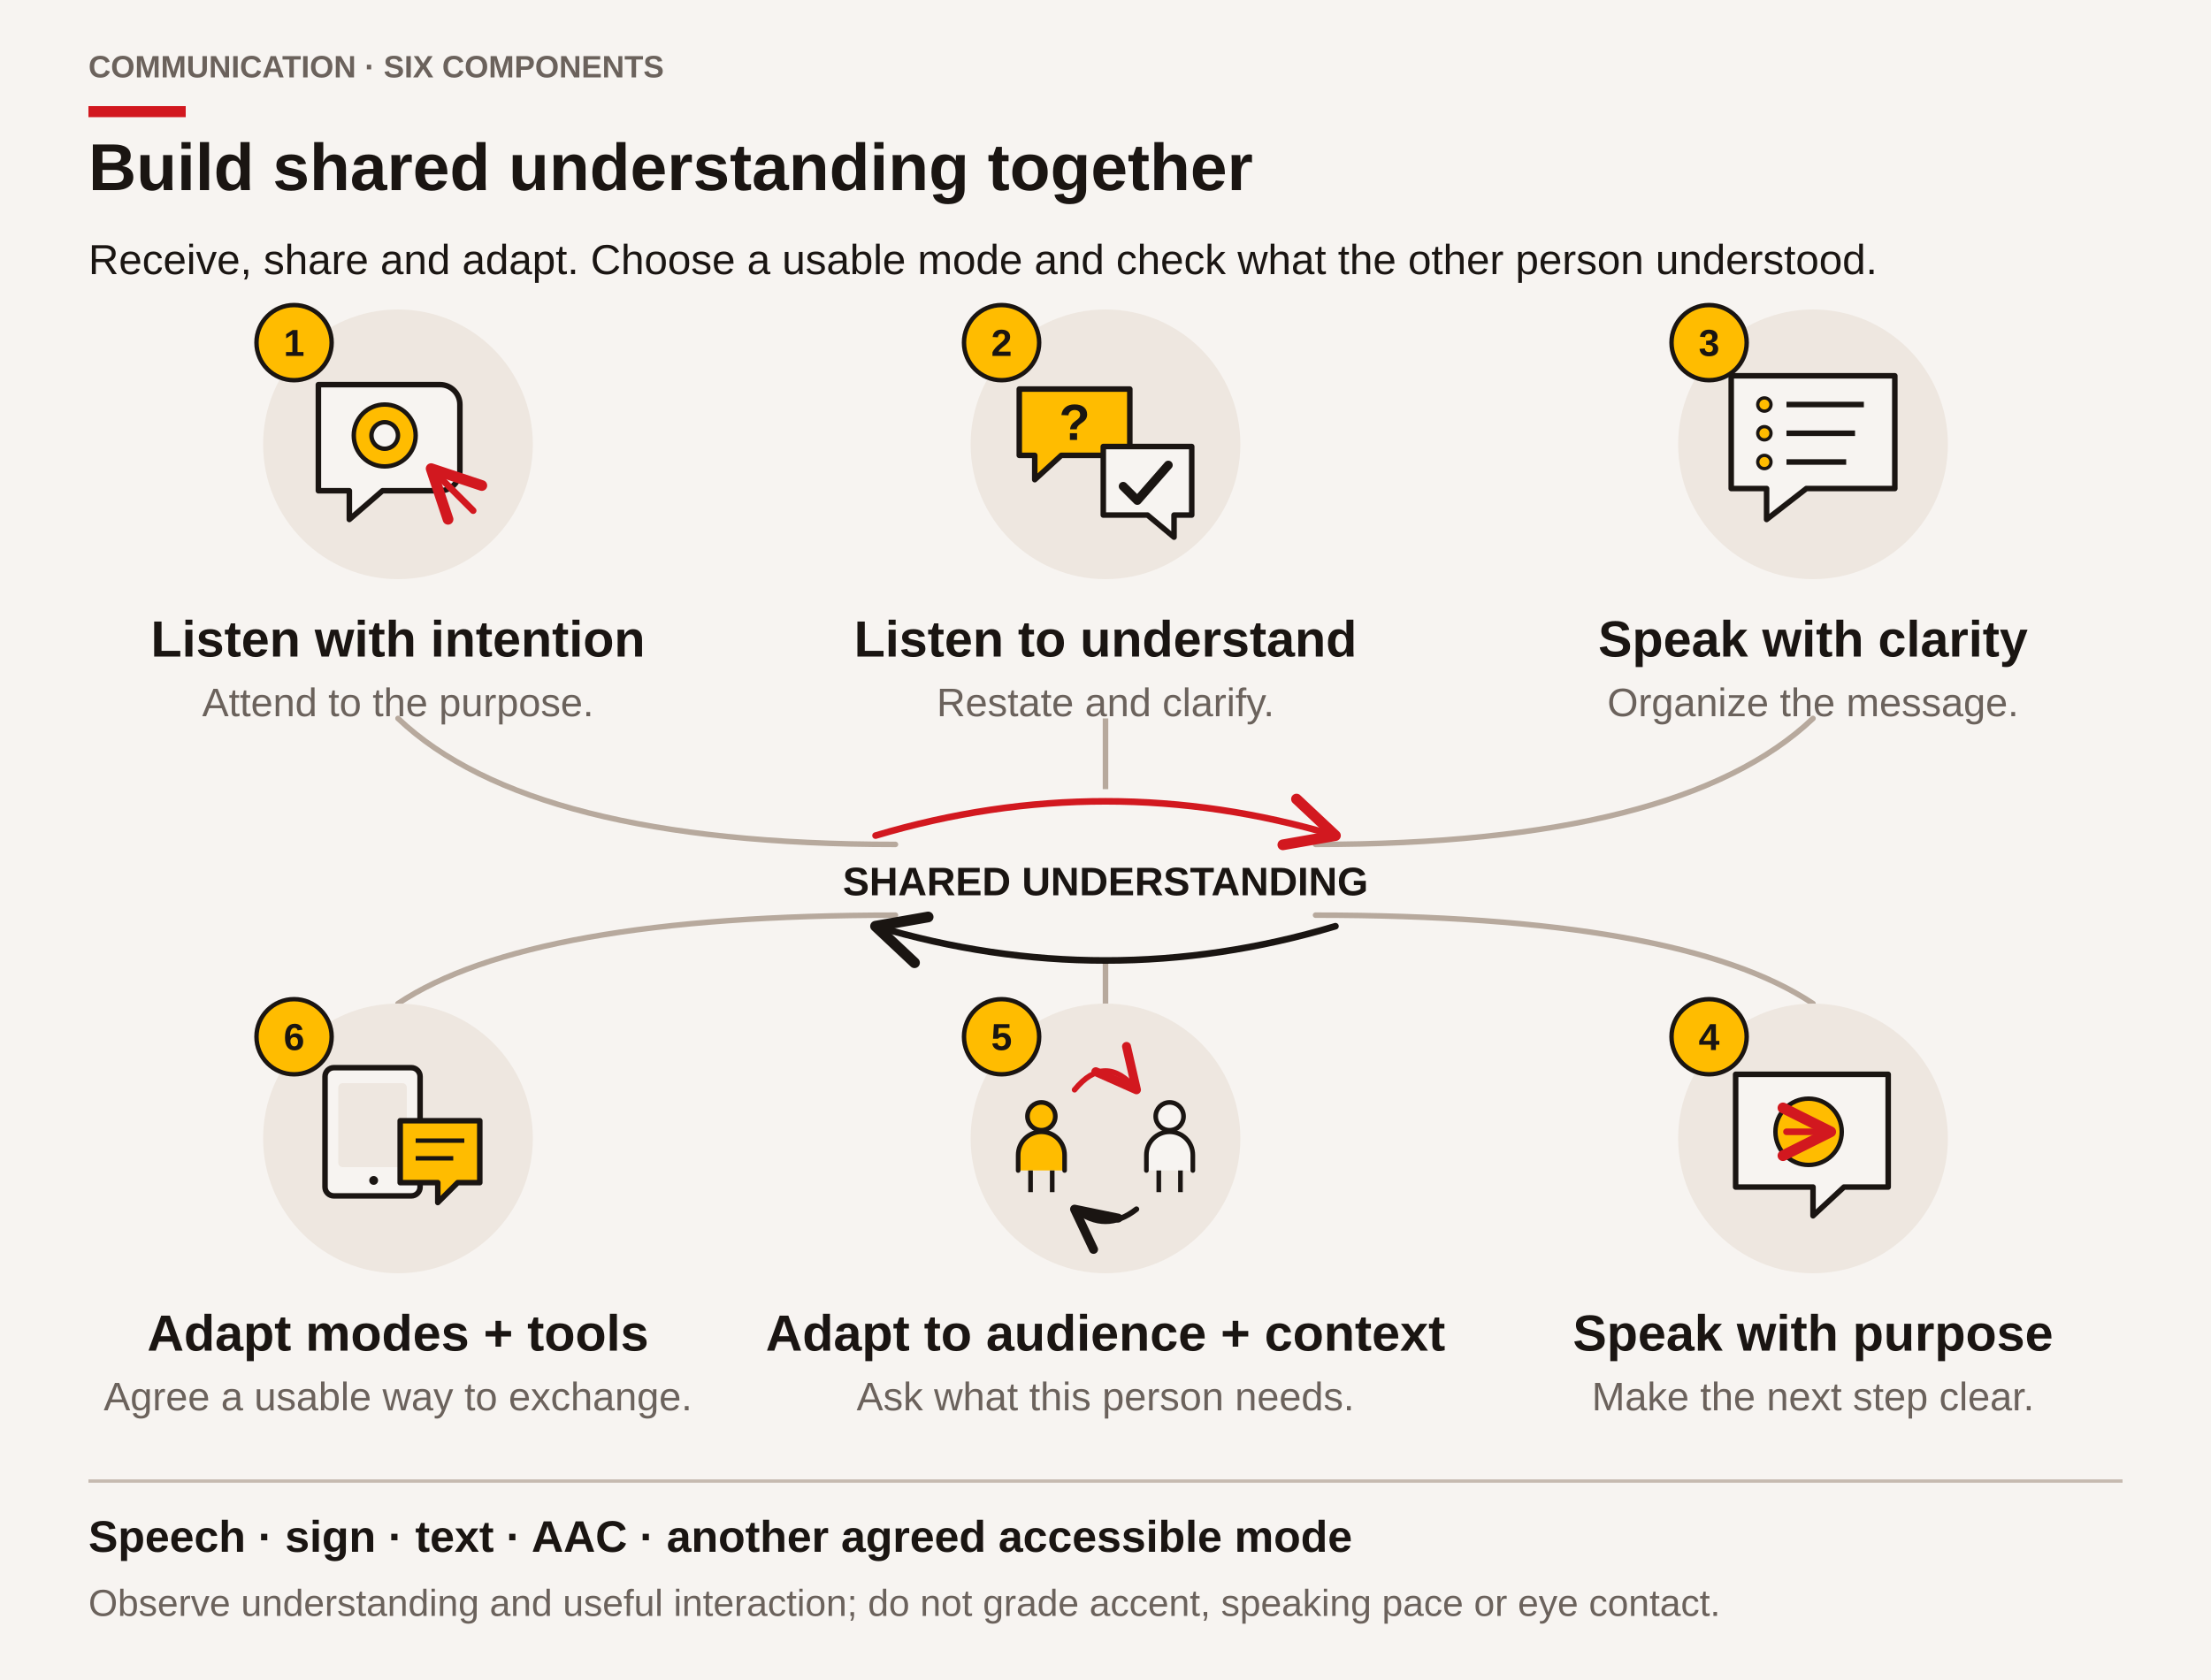
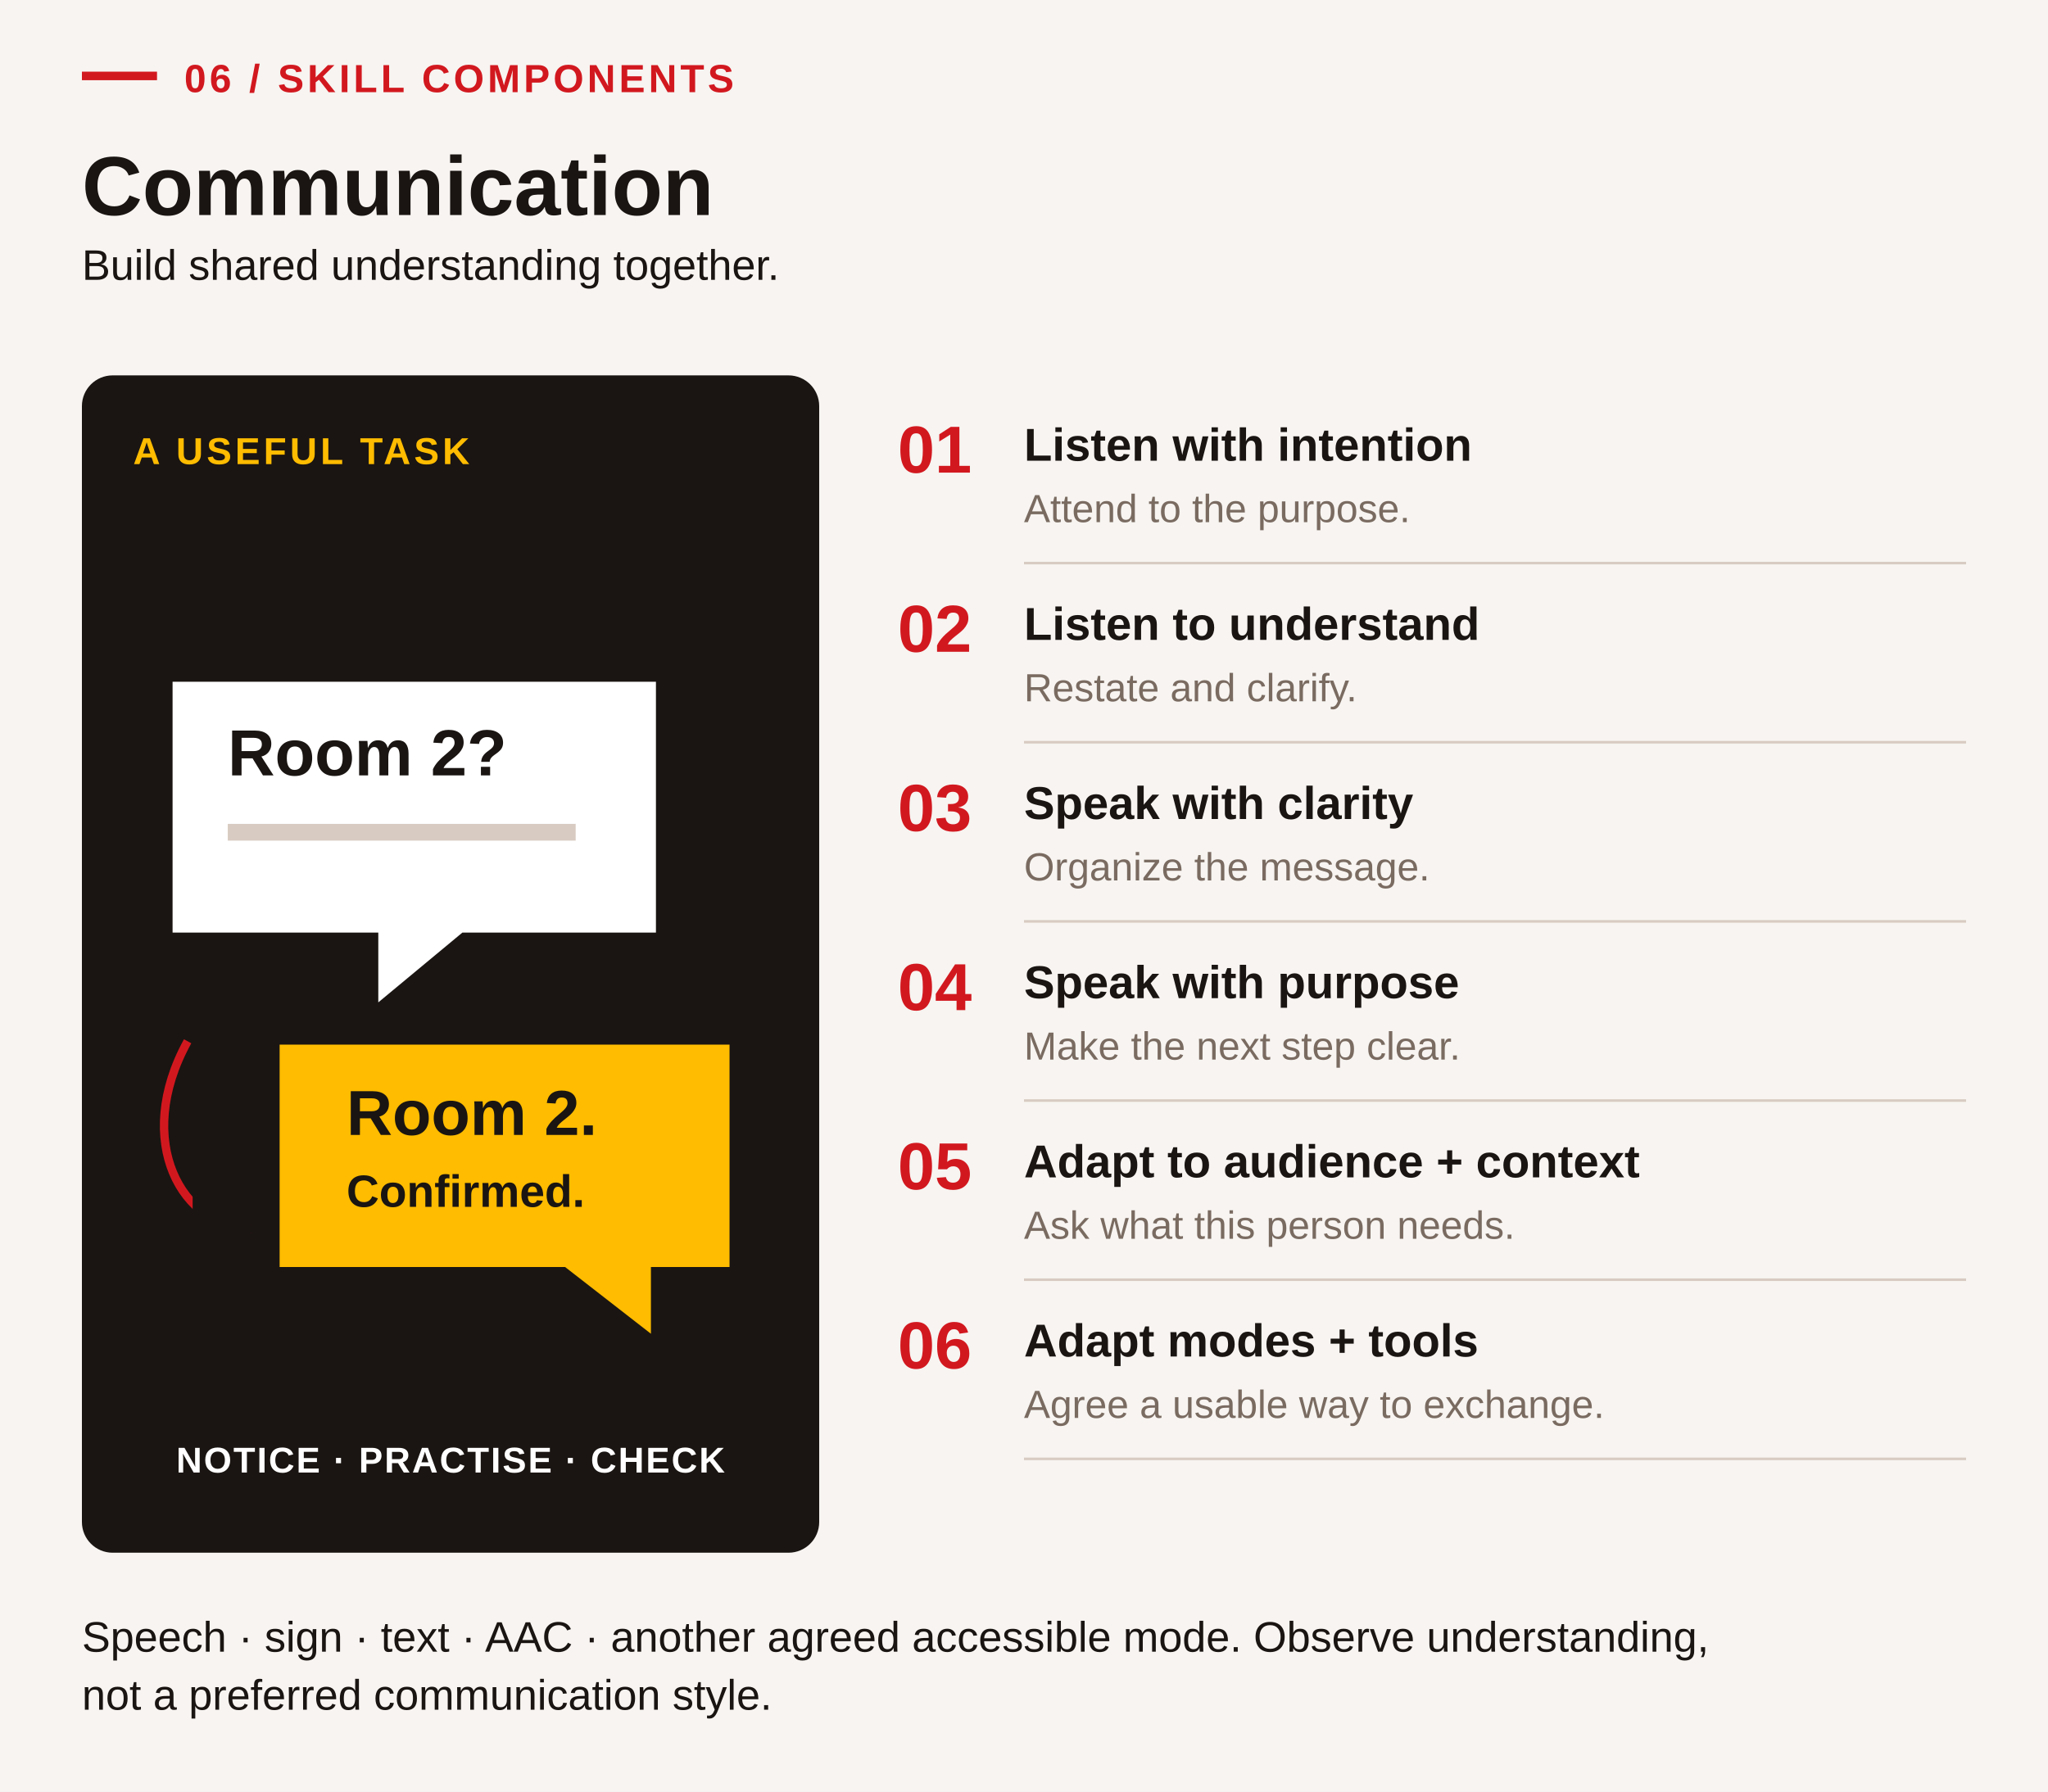
- <svg xmlns="http://www.w3.org/2000/svg" viewBox="0 0 1000 760" role="img" aria-labelledby="title desc">
+ <svg xmlns="http://www.w3.org/2000/svg" width="1200" height="1050" viewBox="0 0 1200 1050" role="img" aria-labelledby="title desc">
  <defs>
-     <marker id="arrow" viewBox="0 0 10 10" refX="9" refY="5" markerWidth="9" markerHeight="9" orient="auto-start-reverse">
-       <path d="M 1 1 L 9 5 L 1 9" fill="none" stroke="#1A1512" stroke-width="1.8" stroke-linecap="round" stroke-linejoin="round" />
+     <marker id="arrow" markerWidth="8" markerHeight="8" refX="7" refY="4" orient="auto">
+       <path d="M0 0 L8 4 L0 8Z" fill="#1A1512" />
    </marker>
-     <marker id="arrow-red" viewBox="0 0 10 10" refX="9" refY="5" markerWidth="9" markerHeight="9" orient="auto-start-reverse">
-       <path d="M 1 1 L 9 5 L 1 9" fill="none" stroke="#D2181F" stroke-width="1.8" stroke-linecap="round" stroke-linejoin="round" />
-     </marker>
+     <pattern id="hatch" width="14" height="14" patternUnits="userSpaceOnUse">
+       <path d="M-2 12 L12 -2 M2 16 L16 2" stroke="#7A6B61" stroke-width="1.5" />
+     </pattern>
  </defs>
-   <g font-family="Arial, Helvetica, sans-serif">
-     <rect width="1000" height="760" fill="#F7F4F1" />
-     <text x="40" y="35" font-size="14" font-weight="700" fill="#6B625C" text-anchor="start">COMMUNICATION · SIX COMPONENTS</text>
-     <rect x="40" y="48" width="44" height="5" rx="0" fill="#D2181F" stroke="none" stroke-width="3" />
-     <text x="40" y="86" font-size="30" font-weight="700" fill="#1A1512" text-anchor="start">Build shared understanding together</text>
-     <text x="40" y="124" font-size="19" font-weight="400" fill="#1A1512" text-anchor="start">Receive, share and adapt. Choose a usable mode and check what the other person understood.</text>
-     <path d="M 180 325 Q 240 382 405 382" fill="none" stroke="#B7A99D" stroke-width="2.5" stroke-linecap="round" stroke-linejoin="round" />
-     <line x1="500" y1="325" x2="500" y2="357" stroke="#B7A99D" stroke-width="2.5" />
-     <path d="M 820 325 Q 760 382 595 382" fill="none" stroke="#B7A99D" stroke-width="2.5" stroke-linecap="round" stroke-linejoin="round" />
-     <path d="M 405 414 Q 240 414 180 454" fill="none" stroke="#B7A99D" stroke-width="2.5" stroke-linecap="round" stroke-linejoin="round" />
-     <line x1="500" y1="435" x2="500" y2="454" stroke="#B7A99D" stroke-width="2.5" />
-     <path d="M 595 414 Q 760 414 820 454" fill="none" stroke="#B7A99D" stroke-width="2.5" stroke-linecap="round" stroke-linejoin="round" />
-     <circle cx="180" cy="201" r="61" fill="#EEE7E0" stroke="none" stroke-width="3" />
-     <path d="M 144 174 h 55 a 9 9 0 0 1 9 9 v 30 a 9 9 0 0 1 -9 9 h -26 l -15 13 v -13 h -14 Z" fill="#F7F4F1" stroke="#1A1512" stroke-width="2.5" stroke-linecap="round" stroke-linejoin="round" />
-     <circle cx="174" cy="197" r="14" fill="#FFBC00" stroke="#1A1512" stroke-width="2" />
-     <circle cx="174" cy="197" r="6" fill="#F7F4F1" stroke="#1A1512" stroke-width="2" />
-     <path d="M 214 231 L 195 212" fill="none" stroke="#D2181F" stroke-width="3" stroke-linecap="round" stroke-linejoin="round" marker-end="url(#arrow-red)" />
-     <circle cx="133" cy="155" r="17" fill="#FFBC00" stroke="#1A1512" stroke-width="2" />
-     <text x="133" y="161" font-size="17" font-weight="700" fill="#1A1512" text-anchor="middle">1</text>
-     <text x="180" y="297" font-size="23" font-weight="700" fill="#1A1512" text-anchor="middle">Listen with intention</text>
-     <text x="180" y="324" font-size="18" font-weight="400" fill="#6B625C" text-anchor="middle">Attend to the purpose.</text>
-     <circle cx="500" cy="201" r="61" fill="#EEE7E0" stroke="none" stroke-width="3" />
-     <path d="M 461 176 h 50 v 30 h -31 l -12 11 v -11 h -7 Z" fill="#FFBC00" stroke="#1A1512" stroke-width="2.5" stroke-linecap="round" stroke-linejoin="round" />
-     <path d="M 499 202 h 40 v 31 h -8 v 10 l -12 -10 h -20 Z" fill="#F7F4F1" stroke="#1A1512" stroke-width="2.5" stroke-linecap="round" stroke-linejoin="round" />
-     <text x="486" y="199" font-size="23" font-weight="700" fill="#1A1512" text-anchor="middle">?</text>
-     <path d="M 508 220.0 l 6.4 6.4 l 14.0 -16.0" fill="none" stroke="#1A1512" stroke-width="4" stroke-linecap="round" stroke-linejoin="round" />
-     <circle cx="453" cy="155" r="17" fill="#FFBC00" stroke="#1A1512" stroke-width="2" />
-     <text x="453" y="161" font-size="17" font-weight="700" fill="#1A1512" text-anchor="middle">2</text>
-     <text x="500" y="297" font-size="23" font-weight="700" fill="#1A1512" text-anchor="middle">Listen to understand</text>
-     <text x="500" y="324" font-size="18" font-weight="400" fill="#6B625C" text-anchor="middle">Restate and clarify.</text>
-     <circle cx="820" cy="201" r="61" fill="#EEE7E0" stroke="none" stroke-width="3" />
-     <path d="M 783 170 h 74 v 51 h -40 l -18 14 v -14 h -16 Z" fill="#F7F4F1" stroke="#1A1512" stroke-width="2.5" stroke-linecap="round" stroke-linejoin="round" />
-     <circle cx="798" cy="183" r="3" fill="#FFBC00" stroke="#1A1512" stroke-width="1.5" />
-     <line x1="808" y1="183" x2="843" y2="183" stroke="#1A1512" stroke-width="2.5" />
-     <circle cx="798" cy="196" r="3" fill="#FFBC00" stroke="#1A1512" stroke-width="1.5" />
-     <line x1="808" y1="196" x2="839" y2="196" stroke="#1A1512" stroke-width="2.5" />
-     <circle cx="798" cy="209" r="3" fill="#FFBC00" stroke="#1A1512" stroke-width="1.5" />
-     <line x1="808" y1="209" x2="835" y2="209" stroke="#1A1512" stroke-width="2.5" />
-     <circle cx="773" cy="155" r="17" fill="#FFBC00" stroke="#1A1512" stroke-width="2" />
-     <text x="773" y="161" font-size="17" font-weight="700" fill="#1A1512" text-anchor="middle">3</text>
-     <text x="820" y="297" font-size="23" font-weight="700" fill="#1A1512" text-anchor="middle">Speak with clarity</text>
-     <text x="820" y="324" font-size="18" font-weight="400" fill="#6B625C" text-anchor="middle">Organize the message.</text>
-     <circle cx="820" cy="515" r="61" fill="#EEE7E0" stroke="none" stroke-width="3" />
-     <path d="M 785 486 h 69 v 51 h -20 l -14 13 v -13 h -35 Z" fill="#F7F4F1" stroke="#1A1512" stroke-width="2.5" stroke-linecap="round" stroke-linejoin="round" />
-     <circle cx="818" cy="512" r="15" fill="#FFBC00" stroke="#1A1512" stroke-width="2" />
-     <path d="M 808 512 h 20" fill="none" stroke="#D2181F" stroke-width="3" stroke-linecap="round" stroke-linejoin="round" marker-end="url(#arrow-red)" />
-     <circle cx="773" cy="469" r="17" fill="#FFBC00" stroke="#1A1512" stroke-width="2" />
-     <text x="773" y="475" font-size="17" font-weight="700" fill="#1A1512" text-anchor="middle">4</text>
-     <text x="820" y="611" font-size="23" font-weight="700" fill="#1A1512" text-anchor="middle">Speak with purpose</text>
-     <text x="820" y="638" font-size="18" font-weight="400" fill="#6B625C" text-anchor="middle">Make the next step clear.</text>
-     <circle cx="500" cy="515" r="61" fill="#EEE7E0" stroke="none" stroke-width="3" />
-     <g transform="translate(471 505) scale(0.7)">
-       <circle cx="0" cy="0" r="9" fill="#FFBC00" stroke="#1A1512" stroke-width="3" />
-       <path d="M -15 35 v -10 a 15 15 0 0 1 30 0 v 10" fill="#FFBC00" stroke="#1A1512" stroke-width="3" stroke-linecap="round" stroke-linejoin="round" />
-       <line x1="-7" y1="35" x2="-7" y2="49" stroke="#1A1512" stroke-width="3" />
-       <line x1="7" y1="35" x2="7" y2="49" stroke="#1A1512" stroke-width="3" />
+   <rect width="1200" height="1050" fill="#F7F4F1" />
+   <g font-family="Arial,Helvetica,sans-serif">
+     <rect x="48" y="42" width="44" height="5" rx="0" fill="#D2181F" stroke="none" stroke-width="1" />
+     <text x="108" y="54" font-size="23" font-weight="700" fill="#D2181F" text-anchor="start" letter-spacing="2">06 / SKILL COMPONENTS</text>
+     <text x="48" y="126" font-size="49" font-weight="700" fill="#1A1512" text-anchor="start" letter-spacing="0">Communication</text>
+     <text x="48" y="164" font-size="25" font-weight="400" fill="#1A1512" text-anchor="start" letter-spacing="0">Build shared understanding together.</text>
+     <rect x="48" y="220" width="432" height="690" rx="18" fill="#1A1512" stroke="none" stroke-width="1" />
+     <text x="78" y="272" font-size="22" font-weight="700" fill="#FFBC00" text-anchor="start" letter-spacing="2">A USEFUL TASK</text>
+     <g transform="translate(58,280) scale(0.98) rotate(0)">
+       <path d="M42 120 H335 V274 H218 L165 318 V274 H42Z" stroke="#1A1512" stroke-width="4" fill="#FFFFFF" />
+       <text x="77" y="178" font-size="39" font-weight="700" fill="#1A1512" text-anchor="start" letter-spacing="0">Room 2?</text>
+       <line x1="77" y1="212" x2="285" y2="212" stroke="#D8CBC1" stroke-width="10" />
+       <path d="M106 337 H379 V474 H332 V516 L278 474 H106Z" stroke="#1A1512" stroke-width="4" fill="#FFBC00" />
+       <text x="148" y="393" font-size="38" font-weight="700" fill="#1A1512" text-anchor="start" letter-spacing="0">Room 2.</text>
+       <text x="148" y="436" font-size="27" font-weight="700" fill="#1A1512" text-anchor="start" letter-spacing="0">Confirmed.</text>
+       <path d="M53 337 C20 397 50 449 91 449" stroke="#D2181F" stroke-width="5" fill="none" marker-end="url(#arrow)" />
    </g>
-     <g transform="translate(529 505) scale(0.7)">
-       <circle cx="0" cy="0" r="9" fill="#F7F4F1" stroke="#1A1512" stroke-width="3" />
-       <path d="M -15 35 v -10 a 15 15 0 0 1 30 0 v 10" fill="#F7F4F1" stroke="#1A1512" stroke-width="3" stroke-linecap="round" stroke-linejoin="round" />
-       <line x1="-7" y1="35" x2="-7" y2="49" stroke="#1A1512" stroke-width="3" />
-       <line x1="7" y1="35" x2="7" y2="49" stroke="#1A1512" stroke-width="3" />
-     </g>
-     <path d="M 486 493 Q 500 476 514 493" fill="none" stroke="#D2181F" stroke-width="2.5" stroke-linecap="round" stroke-linejoin="round" marker-end="url(#arrow-red)" />
-     <path d="M 514 547 Q 500 558 486 547" fill="none" stroke="#1A1512" stroke-width="2.5" stroke-linecap="round" stroke-linejoin="round" marker-end="url(#arrow)" />
-     <circle cx="453" cy="469" r="17" fill="#FFBC00" stroke="#1A1512" stroke-width="2" />
-     <text x="453" y="475" font-size="17" font-weight="700" fill="#1A1512" text-anchor="middle">5</text>
-     <text x="500" y="611" font-size="23" font-weight="700" fill="#1A1512" text-anchor="middle">Adapt to audience + context</text>
-     <text x="500" y="638" font-size="18" font-weight="400" fill="#6B625C" text-anchor="middle">Ask what this person needs.</text>
-     <circle cx="180" cy="515" r="61" fill="#EEE7E0" stroke="none" stroke-width="3" />
-     <rect x="147" y="483" width="43" height="58" rx="4" fill="#F7F4F1" stroke="#1A1512" stroke-width="2.5" />
-     <rect x="153" y="490" width="31" height="38" rx="2" fill="#EEE7E0" stroke="none" stroke-width="3" />
-     <circle cx="169" cy="534" r="2" fill="#1A1512" stroke="none" stroke-width="3" />
-     <path d="M 181 507 h 36 v 28 h -10 l -9 9 v -9 h -17 Z" fill="#FFBC00" stroke="#1A1512" stroke-width="2.5" stroke-linecap="round" stroke-linejoin="round" />
-     <line x1="188" y1="516" x2="210" y2="516" stroke="#1A1512" stroke-width="2" />
-     <line x1="188" y1="524" x2="205" y2="524" stroke="#1A1512" stroke-width="2" />
-     <circle cx="133" cy="469" r="17" fill="#FFBC00" stroke="#1A1512" stroke-width="2" />
-     <text x="133" y="475" font-size="17" font-weight="700" fill="#1A1512" text-anchor="middle">6</text>
-     <text x="180" y="611" font-size="23" font-weight="700" fill="#1A1512" text-anchor="middle">Adapt modes + tools</text>
-     <text x="180" y="638" font-size="18" font-weight="400" fill="#6B625C" text-anchor="middle">Agree a usable way to exchange.</text>
-     <path d="M 396 378 Q 500 347 604 378" fill="none" stroke="#D2181F" stroke-width="3" stroke-linecap="round" stroke-linejoin="round" marker-end="url(#arrow-red)" />
-     <path d="M 604 419 Q 500 450 396 419" fill="none" stroke="#1A1512" stroke-width="3" stroke-linecap="round" stroke-linejoin="round" marker-end="url(#arrow)" />
-     <text x="500" y="405" font-size="18" font-weight="700" fill="#1A1512" text-anchor="middle">SHARED UNDERSTANDING</text>
-     <line x1="40" y1="670" x2="960" y2="670" stroke="#C6BAB0" stroke-width="1.5" />
-     <text x="40" y="702" font-size="20" font-weight="700" fill="#1A1512" text-anchor="start">Speech · sign · text · AAC · another agreed accessible mode</text>
-     <text x="40" y="731" font-size="17" font-weight="400" fill="#6B625C" text-anchor="start">Observe understanding and useful interaction; do not grade accent, speaking pace or eye contact.</text>
+     <text x="264" y="863" font-size="21" font-weight="700" fill="#FFFFFF" text-anchor="middle" letter-spacing="1">NOTICE · PRACTISE · CHECK</text>
+     <text x="526" y="277" font-size="39" font-weight="700" fill="#D2181F" text-anchor="start" letter-spacing="0">01</text>
+     <text x="600" y="270" font-size="27" font-weight="700" fill="#1A1512" text-anchor="start" letter-spacing="0">Listen with intention</text>
+     <text x="600" y="306" font-size="23" font-weight="400" fill="#7A6B61" text-anchor="start" letter-spacing="0">Attend to the purpose.</text>
+     <line x1="600" y1="330" x2="1152" y2="330" stroke="#D8CBC1" stroke-width="1.5" />
+     <text x="526" y="382" font-size="39" font-weight="700" fill="#D2181F" text-anchor="start" letter-spacing="0">02</text>
+     <text x="600" y="375" font-size="27" font-weight="700" fill="#1A1512" text-anchor="start" letter-spacing="0">Listen to understand</text>
+     <text x="600" y="411" font-size="23" font-weight="400" fill="#7A6B61" text-anchor="start" letter-spacing="0">Restate and clarify.</text>
+     <line x1="600" y1="435" x2="1152" y2="435" stroke="#D8CBC1" stroke-width="1.5" />
+     <text x="526" y="487" font-size="39" font-weight="700" fill="#D2181F" text-anchor="start" letter-spacing="0">03</text>
+     <text x="600" y="480" font-size="27" font-weight="700" fill="#1A1512" text-anchor="start" letter-spacing="0">Speak with clarity</text>
+     <text x="600" y="516" font-size="23" font-weight="400" fill="#7A6B61" text-anchor="start" letter-spacing="0">Organize the message.</text>
+     <line x1="600" y1="540" x2="1152" y2="540" stroke="#D8CBC1" stroke-width="1.5" />
+     <text x="526" y="592" font-size="39" font-weight="700" fill="#D2181F" text-anchor="start" letter-spacing="0">04</text>
+     <text x="600" y="585" font-size="27" font-weight="700" fill="#1A1512" text-anchor="start" letter-spacing="0">Speak with purpose</text>
+     <text x="600" y="621" font-size="23" font-weight="400" fill="#7A6B61" text-anchor="start" letter-spacing="0">Make the next step clear.</text>
+     <line x1="600" y1="645" x2="1152" y2="645" stroke="#D8CBC1" stroke-width="1.5" />
+     <text x="526" y="697" font-size="39" font-weight="700" fill="#D2181F" text-anchor="start" letter-spacing="0">05</text>
+     <text x="600" y="690" font-size="27" font-weight="700" fill="#1A1512" text-anchor="start" letter-spacing="0">Adapt to audience + context</text>
+     <text x="600" y="726" font-size="23" font-weight="400" fill="#7A6B61" text-anchor="start" letter-spacing="0">Ask what this person needs.</text>
+     <line x1="600" y1="750" x2="1152" y2="750" stroke="#D8CBC1" stroke-width="1.5" />
+     <text x="526" y="802" font-size="39" font-weight="700" fill="#D2181F" text-anchor="start" letter-spacing="0">06</text>
+     <text x="600" y="795" font-size="27" font-weight="700" fill="#1A1512" text-anchor="start" letter-spacing="0">Adapt modes + tools</text>
+     <text x="600" y="831" font-size="23" font-weight="400" fill="#7A6B61" text-anchor="start" letter-spacing="0">Agree a usable way to exchange.</text>
+     <line x1="600" y1="855" x2="1152" y2="855" stroke="#D8CBC1" stroke-width="1.5" />
+     <text x="48" y="968" font-size="25" font-weight="400" fill="#1A1512" text-anchor="start" letter-spacing="0">Speech · sign · text · AAC · another agreed accessible mode. Observe understanding,</text>
+     <text x="48" y="1002" font-size="25" font-weight="400" fill="#1A1512" text-anchor="start" letter-spacing="0">not a preferred communication style.</text>
  </g>
</svg>
